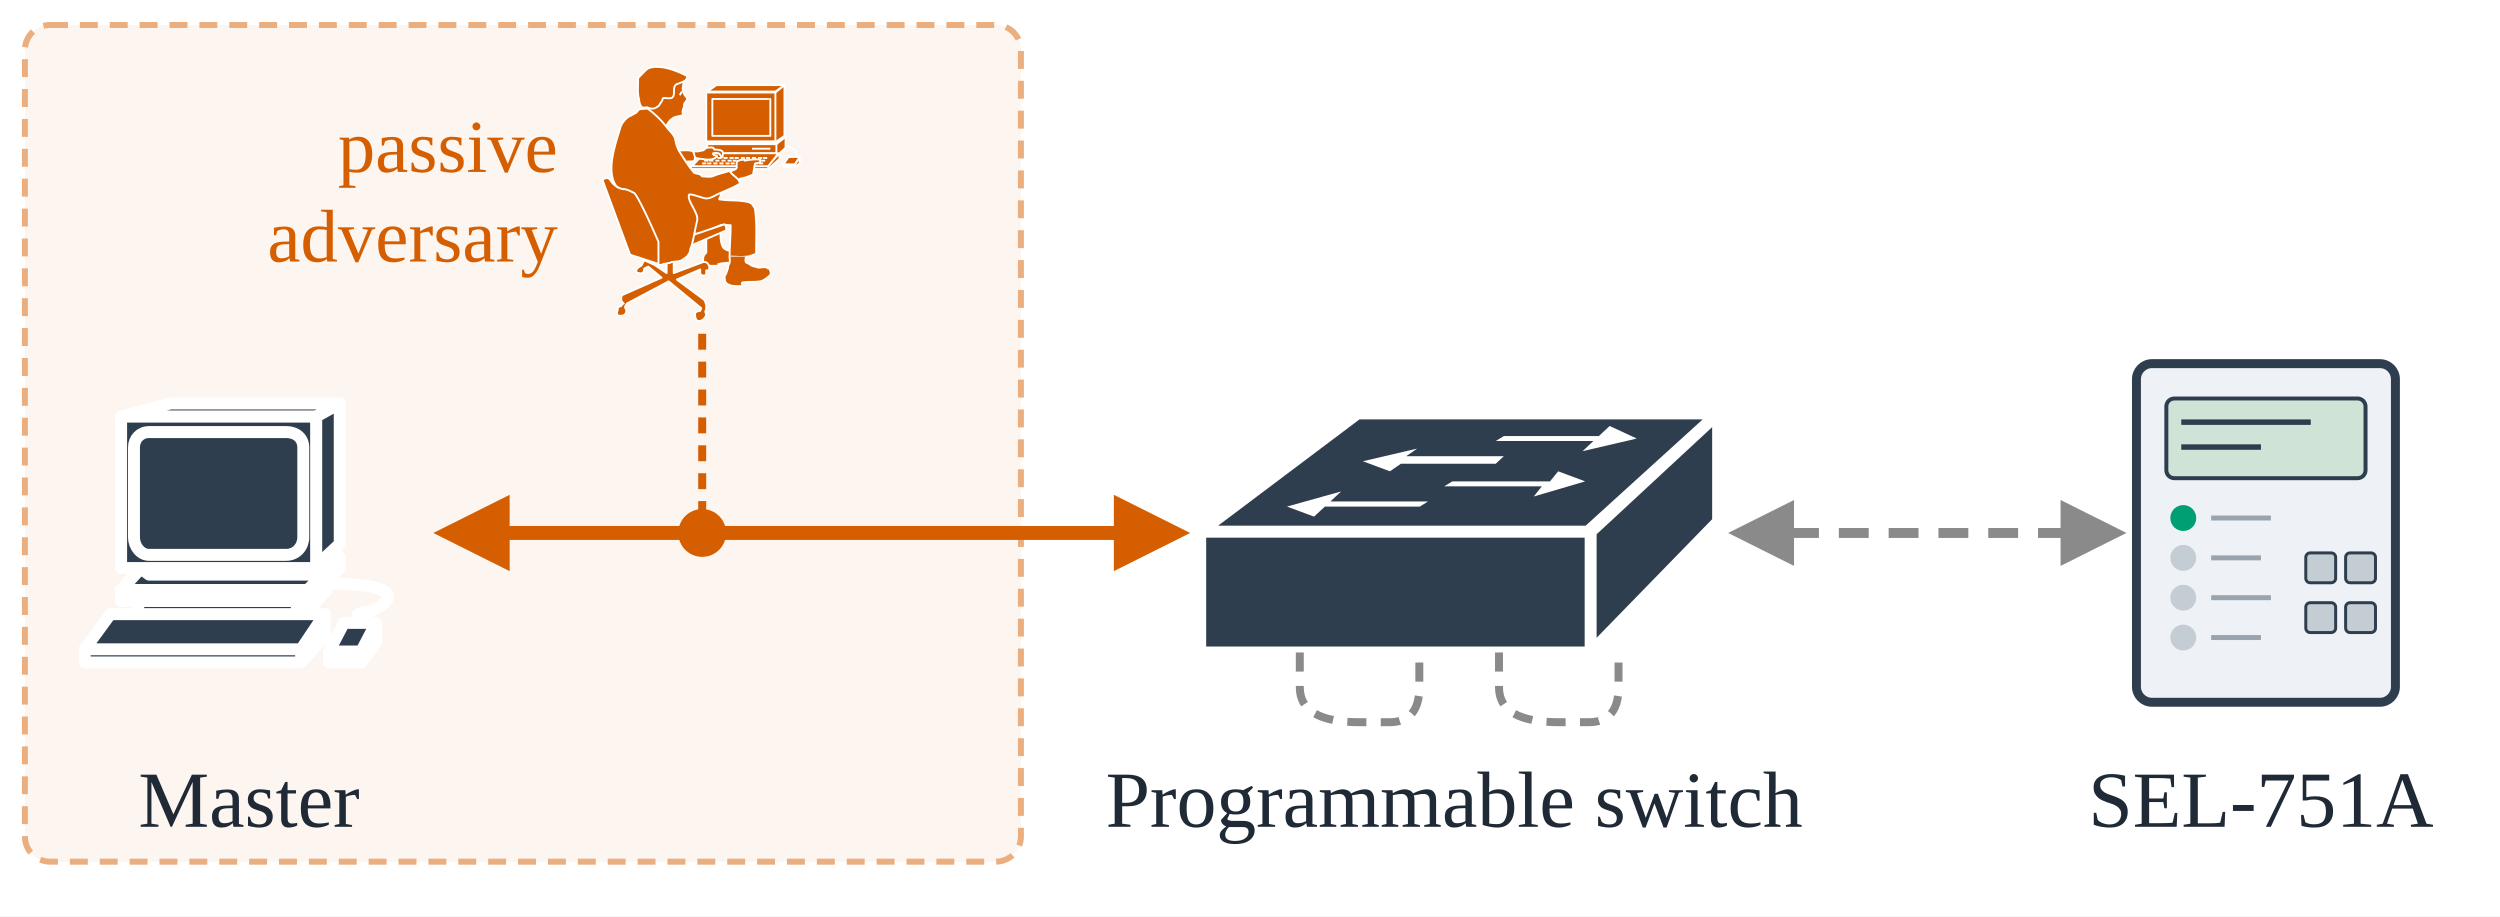
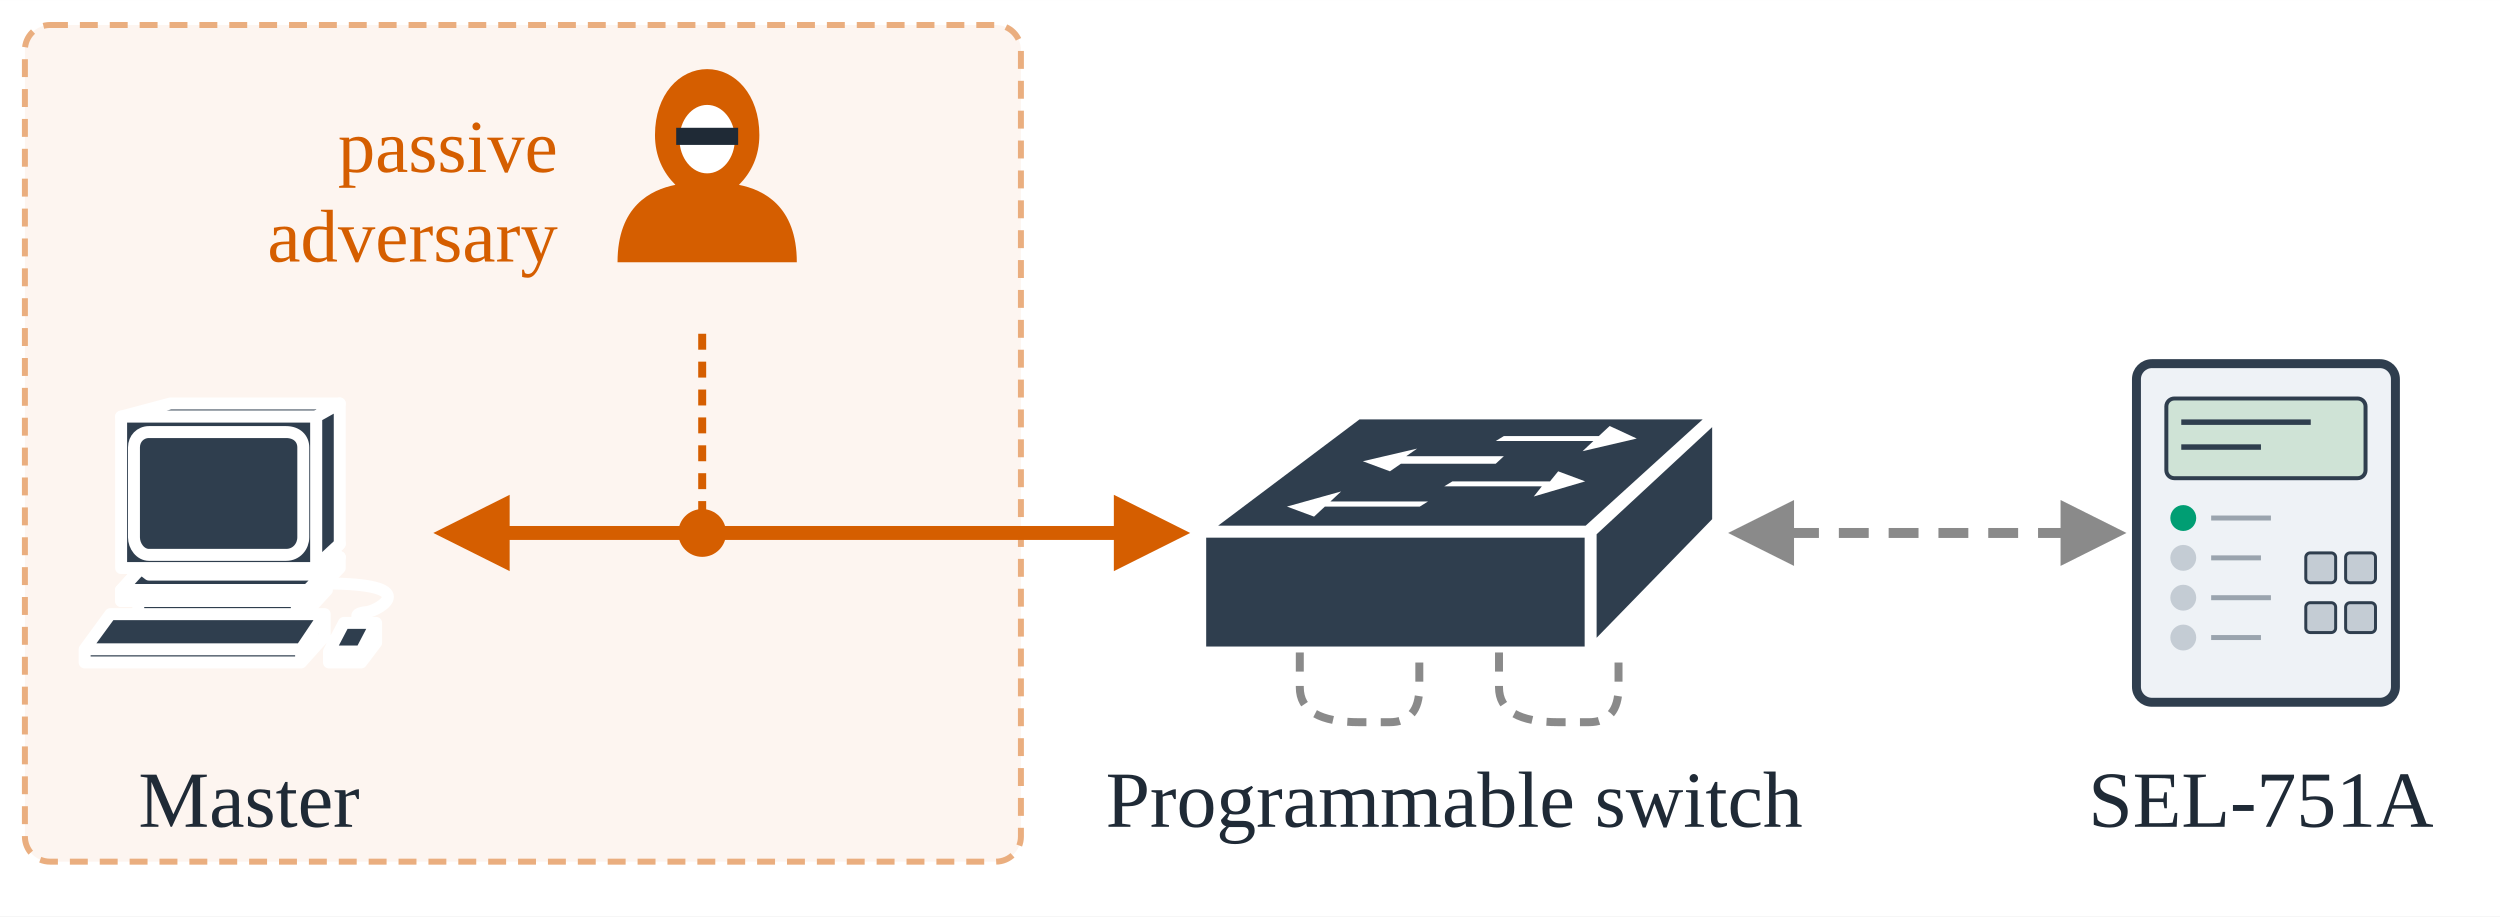
<svg xmlns="http://www.w3.org/2000/svg" viewBox="0 0 251 92" width="3.486in" height="1.278in" role="img" aria-labelledby="obs-title obs-desc">
  <rect width="251" height="92" fill="#ffffff" />
  <defs />
  <g>
    <g data-cell-id="0">
      <g data-cell-id="1">
        <g data-cell-id="c2">
          <g transform="translate(0.5,0.5)">
            <rect x="2" y="2" width="100" height="84" rx="2.52" ry="2.52" fill="#fdf5f0" stroke="#eaae7f" stroke-width="0.6" stroke-dasharray="1.8 1.2" pointer-events="all" />
          </g>
        </g>
        <g data-cell-id="c3">
          <g transform="translate(0.5,0.5)">
            <rect x="8" y="40" width="34" height="26" fill="none" stroke="none" pointer-events="all" />
            <path d="M 35.76 62.25 C 36.19 61.81 34.25 61.15 36.4 60.93 C 37.69 60.71 42 58.07 32.1 58.07" fill="none" stroke="#ffffff" stroke-width="1.2" stroke-miterlimit="10" pointer-events="all" />
            <path d="M 13.38 61.59 L 13.38 59.17 L 29.3 59.17 L 29.3 61.59 Z M 29.3 61.59 L 29.3 59.17 L 32.32 55.86 L 32.32 58.29 Z M 13.38 62.03 L 13.38 59.17 L 29.3 59.17 L 29.3 62.03 Z M 29.3 62.03 L 29.3 59.17 L 32.32 55.86 L 32.32 58.73 Z M 33.61 55.43 L 31.24 58.73 L 11.66 58.73 L 14.67 55.43 Z M 11.66 59.83 L 11.66 58.73 L 30.38 58.73 L 30.38 59.83 Z" fill="#2f3e4e" stroke="#ffffff" stroke-width="1.2" stroke-linejoin="round" stroke-miterlimit="10" pointer-events="all" />
            <path d="M 33.61 55.43 L 31.24 58.73 L 11.66 58.73 L 14.67 55.43 Z" fill="#2f3e4e" stroke="#ffffff" stroke-width="1.2" stroke-linejoin="round" stroke-miterlimit="10" pointer-events="all" />
            <path d="M 11.66 59.83 L 11.66 58.73 L 30.38 58.73 L 30.38 59.83 Z" fill="#2f3e4e" stroke="#ffffff" stroke-width="1.2" stroke-linejoin="round" stroke-miterlimit="10" pointer-events="all" />
            <path d="M 30.38 59.83 L 30.38 58.73 L 33.61 55.43 L 33.61 56.52 Z M 33.61 40 L 16.6 40 L 11.66 41.32 L 31.24 41.32 Z M 30.38 57.18 L 29.52 56.52 L 13.6 56.52 L 14.46 57.18 Z M 30.59 57.18 L 29.52 56.3 L 33.61 54.1 L 31.03 56.75 Z" fill="#2f3e4e" stroke="#ffffff" stroke-width="1.2" stroke-linejoin="round" stroke-miterlimit="10" pointer-events="all" />
            <path d="M 31.24 41.32 L 31.24 56.3 L 33.61 54.1 L 33.61 40 L 31.24 41.32 Z" fill="#2f3e4e" stroke="#ffffff" stroke-width="1.2" stroke-linejoin="round" stroke-miterlimit="10" pointer-events="all" />
            <path d="M 31.24 56.52 L 31.24 41.32 L 11.66 41.32 L 11.66 56.52 Z M 29.73 66 L 29.73 64.68 L 32.1 61.15 L 32.1 63.36 Z M 29.73 64.68 L 29.73 66 L 8 66 L 8 64.68 Z M 35.76 64.9 L 37.26 62.03 L 34.03 62.03 L 32.53 64.9 Z M 32.53 64.9 L 35.76 64.9 L 35.76 66 L 32.53 66 Z M 35.76 66 L 35.76 64.9 L 37.26 62.03 L 37.26 64.02 Z M 29.73 64.68 L 8 64.68 L 10.58 61.15 L 32.1 61.15 Z" fill="#2f3e4e" stroke="#ffffff" stroke-width="1.2" stroke-linejoin="round" stroke-miterlimit="10" pointer-events="all" />
            <path d="M 14.46 42.87 C 28.22 42.87 28.22 42.87 28.22 42.87 C 29.3 42.87 29.95 43.53 29.95 44.41 C 29.95 53.44 29.95 53.44 29.95 53.44 C 29.95 54.32 29.3 55.2 28.22 55.2 C 14.46 55.2 14.46 55.2 14.46 55.2 C 13.6 55.2 12.95 54.32 12.95 53.44 C 12.95 44.41 12.95 44.41 12.95 44.41 C 12.95 43.53 13.6 42.87 14.46 42.87 Z" fill="none" stroke="#ffffff" stroke-width="1.2" stroke-linejoin="round" stroke-miterlimit="10" pointer-events="all" />
          </g>
        </g>
        <g data-cell-id="c4">
          <g transform="translate(0.5,0.5)">
            <rect x="120" y="41" width="52" height="24" fill="none" stroke="none" pointer-events="all" />
            <path d="M 159.2 65 L 159.2 52.87 L 120 52.87 L 120 65 Z M 120 52.87 L 135.79 41 L 172 41 L 158.93 52.87 Z M 159.2 65 L 172 51.86 L 172 41 L 159.2 52.87 Z" fill="#2f3e4e" stroke="#ffffff" stroke-width="1.2" stroke-linejoin="round" stroke-miterlimit="10" pointer-events="all" />
            <rect x="120" y="41" width="0" height="0" fill="none" stroke="#ffffff" stroke-width="1.2" pointer-events="all" />
            <path d="M 142.87 49.84 L 142.05 50.35 L 132.52 50.35 L 131.43 51.36 L 128.71 50.35 L 134.15 48.83 L 133.07 49.84 Z M 150.49 45.29 L 149.67 46.05 L 140.15 46.05 L 139.05 46.81 L 136.33 45.8 L 141.78 44.53 L 140.69 45.29 Z M 144.5 48.32 L 145.32 47.82 L 155.12 47.82 L 155.94 46.81 L 158.65 47.82 L 153.49 49.34 L 154.3 48.32 Z M 149.67 43.77 L 150.49 43.27 L 160.02 43.27 L 161.11 42.26 L 163.83 43.52 L 158.39 44.79 L 159.47 43.77 Z" fill="#ffffff" stroke="none" pointer-events="all" />
          </g>
        </g>
        <g data-cell-id="c5">
-           <g transform="translate(0.5,0.5)">
-             <rect x="60" y="6" width="20" height="26" fill="none" stroke="none" pointer-events="all" />
-             <path d="M 79.29 15.35 C 80 14.51 78.26 14.05 78.26 14.05" fill="none" stroke="#ffffff" stroke-width="0.19" stroke-linejoin="round" stroke-miterlimit="10" pointer-events="all" />
-             <path d="M 78.26 8.04 L 77.35 8.68 L 70.51 8.68 L 71.43 8.04 Z M 77.35 13.68 L 77.35 8.78 L 70.41 8.78 L 70.41 13.68 Z M 78.26 13.13 L 78.26 8.04 L 77.35 8.78 L 77.35 13.77 Z" fill="#d55e00" stroke="#ffffff" stroke-width="0.19" stroke-linejoin="round" stroke-miterlimit="10" pointer-events="all" />
-             <path d="M 68.16 7.57 C 68.16 8.13 67.75 8.5 68.47 9.33 C 68.57 9.43 68.37 9.7 68.27 9.79 C 68.16 9.89 68.16 10.16 68.16 10.26 C 68.16 10.26 68.06 10.44 68.06 10.54 C 67.96 10.81 68.16 11 67.96 11.09 C 67.65 11.18 67.24 11.18 67.04 11.37 C 66.74 11.55 66.53 11.83 66.43 12.11 C 66.32 12.11 66.22 12.11 66.12 12.11 C 65.61 11.65 64.9 10.54 64.18 10.35 C 63.88 9.61 64.39 9.05 64.79 8.41 C 65.2 7.76 66.02 7.3 66.84 7.2" fill="#d55e00" stroke="#ffffff" stroke-width="0.19" stroke-linejoin="round" stroke-miterlimit="10" pointer-events="all" />
-             <path d="M 63.98 10.26 C 64.08 10.35 64.29 10.26 64.49 10.26 C 64.79 10.44 65.2 10.44 65.41 10.26 C 65.71 10.16 65.82 9.79 66.02 9.52 C 66.02 9.43 66.02 9.33 66.12 9.33 C 66.43 9.33 66.94 9.43 67.04 9.24 C 67.35 8.87 66.94 8.22 67.45 7.94 C 67.86 7.76 68.57 7.67 68.47 7.11 C 67.35 6.56 66.02 6 64.79 6.28 C 64.39 6.37 64.08 6.83 63.77 7.11 C 63.67 7.2 63.57 7.3 63.57 7.39 C 63.57 8.13 63.47 8.78 63.67 9.52 C 63.67 9.7 63.77 10.16 63.98 10.26 Z" fill="#d55e00" stroke="#ffffff" stroke-width="0.19" stroke-linejoin="round" stroke-miterlimit="10" pointer-events="all" />
-             <path d="M 70.41 23.58 C 70.41 24.04 70.41 24.41 70.41 24.87 C 70 25.15 70.1 25.62 70.1 25.99 C 70.51 26.26 71.12 26.17 71.63 26.17 C 71.63 26.08 71.63 25.99 71.63 25.99 C 72.14 25.89 72.65 25.89 73.16 25.8 C 73.26 25.52 73.26 25.15 73.26 24.87 C 72.86 24.6 72.25 24.69 72.04 24.23 C 71.84 23.76 71.84 23.3 71.84 22.84" fill="#d55e00" stroke="#ffffff" stroke-width="0.19" stroke-linejoin="round" stroke-miterlimit="10" pointer-events="all" />
-             <path d="M 68.67 22.93 C 69.8 23.12 70.71 22.56 71.84 22.1 C 72.04 22.01 72.45 22.1 72.86 22.1 C 72.86 23.21 72.75 24.23 72.75 25.25 C 73.37 25.25 73.88 25.34 74.49 25.25 C 74.8 25.25 75.1 25.06 75.41 24.97 C 75.41 23.49 75.51 22.01 75.31 20.53 C 75.31 20.34 75.1 20.16 75 19.97 C 75 19.88 74.8 19.88 74.69 19.79 C 73.37 19.51 73.16 19.7 71.73 19.51 C 71.63 19.51 72.04 18.86 71.94 18.77 C 71.73 18.49 68.57 18.68 68.16 18.68" fill="#d55e00" stroke="#ffffff" stroke-width="0.19" stroke-linejoin="round" stroke-miterlimit="10" pointer-events="all" />
-             <path d="M 74.39 25.25 C 74.39 25.43 74.28 25.62 74.39 25.8 C 74.39 25.89 74.59 25.89 74.69 25.99 C 74.8 25.99 74.9 26.17 75 26.17 C 75.2 26.26 75.41 26.26 75.61 26.36 C 75.92 26.36 76.23 26.26 76.53 26.36 C 76.53 26.45 76.63 26.45 76.73 26.45 C 76.84 26.63 76.94 26.91 76.84 27.1 C 76.53 27.37 76.23 27.65 75.82 27.74 C 75.2 27.84 74.69 27.74 74.08 27.84 C 73.98 27.84 74.08 27.84 73.98 27.93 C 73.98 27.93 74.08 28.21 73.98 28.21 C 73.47 28.21 72.75 28.3 72.35 27.84 C 72.25 27.65 72.25 27.37 72.25 27.19 C 72.45 27 72.45 26.73 72.55 26.54 C 72.65 26.26 72.55 26.26 72.65 26.08 C 72.86 25.8 72.75 25.52 72.75 25.25" fill="#d55e00" stroke="#ffffff" stroke-width="0.19" stroke-linejoin="round" stroke-miterlimit="10" pointer-events="all" />
-             <path d="M 67.14 25.52 C 67.14 26.91 67.14 26.91 67.14 26.91 C 70.1 25.8 70.1 25.8 70.1 25.8 C 70.61 25.71 70.71 26.26 70.71 26.26 C 70.71 26.63 70.71 26.63 70.71 26.63 C 70.41 26.63 70.41 26.63 70.41 26.63 C 70.41 27 70.41 27 70.41 27 C 70.2 27.37 69.8 27 69.8 27 C 69.8 26.54 69.8 26.54 69.8 26.54 C 67.45 27.56 67.45 27.56 67.45 27.56 C 70.2 29.59 70.2 29.59 70.2 29.59 C 70.61 30.24 70.3 30.8 70.3 30.8 C 70.61 31.26 70 31.63 70 31.63 C 69.29 32 69.29 31.17 69.29 31.17 C 69.18 30.7 69.8 30.7 69.8 30.7 C 69.9 30.43 69.9 30.43 69.9 30.43 C 66.63 27.74 66.63 27.74 66.63 27.74 C 62.45 29.96 62.45 29.96 62.45 29.96 C 62.24 30.33 62.24 30.33 62.24 30.33 C 62.65 30.98 62.04 31.17 62.04 31.17 C 61.12 31.35 61.53 30.61 61.53 30.61 C 61.43 30.24 61.84 30.24 61.84 30.24 C 62.04 29.96 62.04 29.96 62.04 29.96 C 62.04 29.96 62.24 30.06 62.04 29.87 C 61.73 29.69 61.94 29.13 61.94 29.13 C 65.92 27.37 65.92 27.37 65.92 27.37 C 64.59 26.26 64.59 26.26 64.59 26.26 C 64.18 26.45 64.18 26.45 64.18 26.45 C 64.18 27.1 63.67 26.91 63.67 26.91 C 63.16 26.91 63.47 26.45 63.47 26.45 C 63.67 26.26 63.88 26.17 63.88 26.17 C 64.18 25.62 64.18 25.62 64.18 25.62 C 65.2 26.08 65.2 26.08 65.2 26.08 C 66.43 26.91 66.43 26.91 66.43 26.91 C 66.43 25.71 66.43 25.71 66.43 25.71" fill="#d55e00" stroke="#ffffff" stroke-width="0.19" stroke-linejoin="round" stroke-miterlimit="10" pointer-events="all" />
-             <path d="M 68.88 24.14 C 72.35 22.65 72.35 22.65 72.35 22.65 C 72.55 22.38 72.25 22.01 72.25 22.01 C 68.98 23.12 68.98 23.12 68.98 23.12" fill="#d55e00" stroke="#ffffff" stroke-width="0.19" stroke-linejoin="round" stroke-miterlimit="10" pointer-events="all" />
-             <path d="M 76.84 13.13 L 76.84 9.43 L 71.02 9.43 L 71.02 13.13 Z M 77.45 14.88 L 77.45 13.96 L 70.51 13.96 L 70.51 14.88 Z M 76.63 16.46 L 76.63 16.09 L 68.88 16.09 L 68.88 16.46 Z M 79.29 16.27 L 79.29 16.09 L 78.16 16.09 L 78.16 16.27 Z M 79.29 15.99 L 79.79 15.25 L 78.67 15.25 L 78.16 15.99 Z M 79.79 15.9 L 79.79 15.25 L 79.29 16.09 L 79.29 16.27 Z M 77.76 15.44 L 77.76 14.88 L 76.63 16.09 L 76.63 16.46 Z M 78.37 14.33 L 78.37 13.22 L 77.45 13.96 L 77.45 15.16 Z" fill="#d55e00" stroke="#ffffff" stroke-width="0.19" stroke-linejoin="round" stroke-miterlimit="10" pointer-events="all" />
-             <path d="M 77.45 13.96 L 77.45 13.77 L 70.71 13.77 L 70.71 13.96 Z M 78.26 13.31 L 78.26 13.22 L 77.35 13.77 L 77.35 13.96 Z" fill="#d55e00" stroke="#ffffff" stroke-width="0.19" stroke-linejoin="round" stroke-miterlimit="10" pointer-events="all" />
-             <path d="M 77.65 14.88 L 76.63 16.18 L 68.98 16.18 L 70.2 14.88 Z" fill="#d55e00" stroke="#ffffff" stroke-width="0.19" stroke-linejoin="round" stroke-miterlimit="10" pointer-events="all" />
-             <path d="M 75 14.42 L 76.84 14.42" fill="none" stroke="#ffffff" stroke-width="0.19" stroke-linejoin="round" stroke-miterlimit="10" pointer-events="all" />
-             <path d="M 67.96 8.68 L 67.75 9.05 M 71.53 15.35 L 71.94 15.35 M 72.14 15.35 L 72.55 15.35 M 70.41 15.35 L 70.82 15.35 M 70.92 15.35 L 71.33 15.35 M 72.75 15.35 L 73.16 15.35 M 73.26 15.35 L 73.67 15.35 M 73.88 15.35 L 74.28 15.35 M 74.39 15.35 L 74.8 15.35 M 75 15.35 L 75.41 15.35 M 75.61 15.35 L 76.02 15.35 M 76.12 15.35 L 76.53 15.35 M 71.33 15.62 L 71.73 15.62 M 71.94 15.62 L 72.35 15.62 M 70.2 15.62 L 70.61 15.62 M 70.71 15.62 L 71.12 15.62 M 72.55 15.62 L 72.96 15.62 M 73.06 15.62 L 73.47 15.62 M 73.67 15.62 L 74.08 15.62 M 74.18 15.62 L 74.59 15.62 M 74.8 15.62 L 75.2 15.62 M 75.41 15.62 L 75.82 15.62 M 75.92 15.62 L 76.33 15.62 M 71.12 15.9 L 71.53 15.9 M 71.73 15.9 L 72.14 15.9 M 70 15.9 L 70.41 15.9 M 70.51 15.9 L 70.92 15.9 M 72.35 15.9 L 72.75 15.9 M 72.86 15.9 L 73.26 15.9 M 73.47 15.9 L 73.88 15.9 M 73.98 15.9 L 74.39 15.9 M 74.59 15.9 L 75 15.9 M 75.2 15.9 L 75.61 15.9 M 75.71 15.9 L 76.12 15.9" fill="none" stroke="#ffffff" stroke-width="0.19" stroke-linejoin="round" stroke-miterlimit="10" pointer-events="all" />
-             <path d="M 69.08 14.7 C 69.39 14.7 69.69 14.7 70 14.6 C 70.2 14.6 70.3 14.42 70.41 14.33 C 70.71 14.33 70.92 14.24 71.12 14.33 C 71.12 14.42 71.22 14.42 71.22 14.51 C 71.53 14.51 71.84 14.51 72.04 14.7 C 72.14 14.88 72.04 15.07 72.04 15.25 C 72.04 15.25 71.94 15.35 71.94 15.25 C 71.84 15.16 71.84 14.98 71.63 14.88 C 71.53 14.88 71.33 14.79 71.12 14.88 C 71.02 14.88 71.12 15.07 71.22 15.07 C 71.33 15.07 71.63 15.16 71.43 15.25 C 71.02 15.62 70.41 15.53 69.9 15.44 C 69.69 15.44 69.49 15.35 69.29 15.35" fill="#d55e00" stroke="#ffffff" stroke-width="0.19" stroke-linejoin="round" stroke-miterlimit="10" pointer-events="all" />
-             <path d="M 73.67 17.47 C 73.78 17.47 73.88 17.38 74.08 17.38 C 74.18 17.29 74.28 17.38 74.39 17.29 C 74.69 17.2 74.9 17.1 75.1 17.01 C 75.2 16.64 75.2 16.27 75.31 15.9 C 75.31 15.9 75.82 15.81 75.82 15.81 C 75.82 15.71 75.82 15.53 75.82 15.53 C 75.41 15.44 74.69 15.53 74.28 15.62 C 74.28 15.62 74.28 15.53 74.28 15.53 C 74.08 15.53 73.78 15.53 73.67 15.62 C 73.37 15.71 73.47 15.99 73.47 16.27 C 73.47 16.46 73.26 16.55 73.16 16.55 C 73.06 16.64 72.86 16.64 72.86 16.73" fill="#d55e00" stroke="#ffffff" stroke-width="0.19" stroke-linejoin="round" stroke-miterlimit="10" pointer-events="all" />
-             <path d="M 67.65 14.6 C 68.06 14.6 68.77 14.51 69.08 14.7 C 69.18 14.88 69.39 15.44 69.18 15.62 C 69.18 15.71 68.67 15.71 68.47 15.71" fill="#d55e00" stroke="#ffffff" stroke-width="0.19" stroke-linejoin="round" stroke-miterlimit="10" pointer-events="all" />
-             <path d="M 63.88 10.44 C 64.08 10.44 64.49 10.35 64.59 10.44 C 65.2 10.9 65.82 11.46 66.32 12.11 C 66.63 12.57 67.04 12.85 67.24 13.31 C 67.35 13.77 67.45 14.24 67.65 14.6 C 68.16 15.44 68.57 16.09 69.18 16.83 C 69.29 16.92 69.59 16.92 69.8 17.01 C 69.9 17.1 70 17.2 70 17.2 C 70.41 17.2 70.71 17.29 71.02 17.2 C 71.63 16.92 72.25 16.83 72.75 16.64 C 73.06 17.2 73.78 17.38 73.78 17.94 C 73.16 18.31 72.45 18.59 71.84 18.86 C 71.33 19.05 70.92 19.42 70.41 19.42 C 70.1 19.42 68.77 18.86 68.67 19.05 C 68.47 19.7 69.69 20.9 69.49 21.64 C 69.29 22.47 69.18 23.21 68.98 24.04 C 68.88 24.32 68.77 24.51 68.77 24.78 C 68.67 24.97 68.57 25.15 68.47 25.25 C 68.16 25.43 67.96 25.71 67.65 25.71 C 67.35 25.8 67.04 25.71 66.74 25.89 C 66.53 25.89 66.32 25.99 66.12 25.99 C 65.82 26.17 65.41 26.08 65.41 25.89 C 65.1 25.15 65.31 24.23 65 23.49 C 64.39 21.92 63.88 20.53 62.76 18.77 C 62.45 18.4 61.63 18.59 61.33 18.12 C 60.41 16.73 61.12 14.42 61.73 12.48 C 61.84 11.92 62.35 11.27 62.86 11.09 C 63.06 11 63.16 10.9 63.37 10.81 C 63.57 10.63 63.57 10.44 63.88 10.44 Z" fill="#d55e00" stroke="#ffffff" stroke-width="0.19" stroke-linejoin="round" stroke-miterlimit="10" pointer-events="all" />
-             <path d="M 62.76 25.06 C 65.61 25.99 65.61 25.99 65.61 25.99 C 65.61 23.76 65.61 23.76 65.61 23.76 C 63.47 18.86 63.16 18.86 63.16 18.86 C 62.45 18.49 62.24 18.49 62.24 18.49 C 61.22 18.49 60.71 17.47 60.71 17.47 C 60.31 17.2 60 17.57 60 17.57 Z" fill="#d55e00" stroke="#ffffff" stroke-width="0.19" stroke-linejoin="round" stroke-miterlimit="10" pointer-events="all" />
+           <g>
+             <rect x="62" y="6" width="18" height="21" fill="none" stroke="none" pointer-events="all" />
+             <path d="M 62 26.32 C 62 20.67 65.35 19.04 67.81 18.55 C 66.58 17.32 65.76 15.68 65.76 13.55 C 65.76 9.46 68.22 6.93 71 6.93 C 73.78 6.93 76.24 9.46 76.24 13.55 C 76.24 15.68 75.42 17.32 74.19 18.55 C 76.65 19.04 80 20.67 80 26.32 Z" fill="#d55e00" stroke="none" pointer-events="all" />
+             <ellipse cx="71" cy="13.96" rx="2.782" ry="3.436" fill="#ffffff" stroke="none" pointer-events="all" />
+             <rect x="67.89" y="12.82" width="6.22" height="1.72" fill="#1f2a36" stroke="none" pointer-events="all" />
          </g>
        </g>
        <g data-cell-id="c6">
          <g transform="translate(0.5,0.5)">
            <rect x="214" y="36" width="26" height="34" rx="1.56" ry="1.56" fill="#eef2f6" stroke="#2f3e4e" stroke-width="0.9" pointer-events="all" />
          </g>
        </g>
        <g data-cell-id="c7">
          <g transform="translate(0.5,0.5)">
            <rect x="217" y="39.5" width="20" height="8" rx="0.8" ry="0.8" fill="#cfe3d6" stroke="#2f3e4e" stroke-width="0.4" pointer-events="all" />
          </g>
        </g>
        <g data-cell-id="c8">
          <g>
            <ellipse cx="219.2" cy="52" rx="1.3" ry="1.3" fill="#009e73" stroke="none" pointer-events="all" />
          </g>
        </g>
        <g data-cell-id="c9">
          <g>
            <rect x="222" y="51.75" width="6" height="0.5" fill="#9aa4ae" stroke="none" pointer-events="all" />
          </g>
        </g>
        <g data-cell-id="c10">
          <g>
            <ellipse cx="219.2" cy="56" rx="1.3" ry="1.3" fill="#c4ccd4" stroke="none" pointer-events="all" />
          </g>
        </g>
        <g data-cell-id="c11">
          <g>
            <rect x="222" y="55.75" width="5" height="0.5" fill="#9aa4ae" stroke="none" pointer-events="all" />
          </g>
        </g>
        <g data-cell-id="c12">
          <g>
            <ellipse cx="219.2" cy="60" rx="1.3" ry="1.3" fill="#c4ccd4" stroke="none" pointer-events="all" />
          </g>
        </g>
        <g data-cell-id="c13">
          <g>
            <rect x="222" y="59.75" width="6" height="0.5" fill="#9aa4ae" stroke="none" pointer-events="all" />
          </g>
        </g>
        <g data-cell-id="c14">
          <g>
            <ellipse cx="219.2" cy="64" rx="1.3" ry="1.3" fill="#c4ccd4" stroke="none" pointer-events="all" />
          </g>
        </g>
        <g data-cell-id="c15">
          <g>
            <rect x="222" y="63.75" width="5" height="0.5" fill="#9aa4ae" stroke="none" pointer-events="all" />
          </g>
        </g>
        <g data-cell-id="c16">
          <g transform="translate(0.5,0.5)">
            <rect x="231" y="55" width="3" height="3" rx="0.45" ry="0.45" fill="#c4ccd4" stroke="#2f3e4e" stroke-width="0.3" pointer-events="all" />
          </g>
        </g>
        <g data-cell-id="c17">
          <g transform="translate(0.5,0.5)">
            <rect x="235" y="55" width="3" height="3" rx="0.45" ry="0.45" fill="#c4ccd4" stroke="#2f3e4e" stroke-width="0.3" pointer-events="all" />
          </g>
        </g>
        <g data-cell-id="c18">
          <g transform="translate(0.5,0.5)">
            <rect x="231" y="60" width="3" height="3" rx="0.45" ry="0.45" fill="#c4ccd4" stroke="#2f3e4e" stroke-width="0.3" pointer-events="all" />
          </g>
        </g>
        <g data-cell-id="c19">
          <g transform="translate(0.5,0.5)">
            <rect x="235" y="60" width="3" height="3" rx="0.45" ry="0.45" fill="#c4ccd4" stroke="#2f3e4e" stroke-width="0.3" pointer-events="all" />
          </g>
        </g>
        <g data-cell-id="c20">
          <g>
            <rect x="219" y="42.1" width="13" height="0.55" fill="#2f3e4e" stroke="none" pointer-events="all" />
          </g>
        </g>
        <g data-cell-id="c21">
          <g>
            <rect x="219" y="44.6" width="8" height="0.55" fill="#2f3e4e" stroke="none" pointer-events="all" />
          </g>
        </g>
        <g data-cell-id="c22">
          <g transform="translate(0.5,0.5)">
            <path d="M 49.97 53 L 112.03 53" fill="none" stroke="#d55e00" stroke-width="1.4" stroke-miterlimit="10" pointer-events="stroke" />
            <path d="M 44.57 53 L 49.97 50.3 L 49.97 55.7 Z" fill="#d55e00" stroke="#d55e00" stroke-width="1.4" stroke-miterlimit="10" pointer-events="all" />
            <path d="M 117.43 53 L 112.03 55.7 L 112.03 50.3 Z" fill="#d55e00" stroke="#d55e00" stroke-width="1.4" stroke-miterlimit="10" pointer-events="all" />
          </g>
        </g>
        <g data-cell-id="c23">
          <g transform="translate(0.5,0.5)">
            <path d="M 179.12 53 L 206.88 53" fill="none" stroke="#8a8a8a" stroke-miterlimit="10" stroke-dasharray="3 2" pointer-events="stroke" />
            <path d="M 174.12 53 L 179.12 50.5 L 179.12 55.5 Z" fill="#8a8a8a" stroke="#8a8a8a" stroke-miterlimit="10" pointer-events="all" />
            <path d="M 211.88 53 L 206.88 55.5 L 206.88 50.5 Z" fill="#8a8a8a" stroke="#8a8a8a" stroke-miterlimit="10" pointer-events="all" />
          </g>
        </g>
        <g data-cell-id="c24">
          <g transform="translate(0.5,0.5)">
            <path d="M 70 33 L 70 51" fill="none" stroke="#d55e00" stroke-width="0.8" stroke-miterlimit="10" stroke-dasharray="1.6 1.2" pointer-events="stroke" />
            <ellipse cx="70" cy="53" rx="2" ry="2" fill="#d55e00" stroke="#d55e00" stroke-width="0.8" pointer-events="all" />
          </g>
        </g>
        <g data-cell-id="c25">
          <g transform="translate(0.5,0.5)">
            <path d="M 130 65 L 130 68.5 Q 130 72 136 72 L 139 72 Q 142 72 142 68.5 L 142 65" fill="none" stroke="#8a8a8a" stroke-width="0.8" stroke-miterlimit="10" stroke-dasharray="1.92 1.44" pointer-events="stroke" />
          </g>
        </g>
        <g data-cell-id="c26">
          <g transform="translate(0.5,0.5)">
            <path d="M 150 65 L 150 68.5 Q 150 72 156 72 L 159 72 Q 162 72 162 68.5 L 162 65" fill="none" stroke="#8a8a8a" stroke-width="0.8" stroke-miterlimit="10" stroke-dasharray="1.92 1.44" pointer-events="stroke" />
          </g>
        </g>
        <g data-cell-id="c27">
          <g>
            <rect x="2" y="10" width="54" height="18" fill="none" stroke="none" pointer-events="all" />
          </g>
          <g>
            <g fill="#D55E00" font-family="'Times New Roman'" text-anchor="end" font-size="7.5px">
              <text x="56" y="17.25">passive</text>
              <text x="56" y="26.25">adversary</text>
            </g>
          </g>
        </g>
        <g data-cell-id="c28">
          <g>
            <rect x="5" y="75" width="40" height="10" fill="none" stroke="none" pointer-events="all" />
          </g>
          <g>
            <g fill="#1F2A36" font-family="'Times New Roman'" text-anchor="middle" font-size="8px">
              <text x="25" y="83">Master</text>
            </g>
          </g>
        </g>
        <g data-cell-id="c29">
          <g>
            <rect x="111" y="75" width="70" height="10" fill="none" stroke="none" pointer-events="all" />
          </g>
          <g>
            <g fill="#1F2A36" font-family="'Times New Roman'" text-anchor="middle" font-size="8px">
              <text x="146" y="83">Programmable switch</text>
            </g>
          </g>
        </g>
        <g data-cell-id="c30">
          <g>
            <rect x="209" y="75" width="36" height="10" fill="none" stroke="none" pointer-events="all" />
          </g>
          <g>
            <g fill="#1F2A36" font-family="'Times New Roman'" text-anchor="middle" font-size="8px">
              <text x="227" y="83">SEL-751A</text>
            </g>
          </g>
        </g>
      </g>
    </g>
  </g>
</svg>
